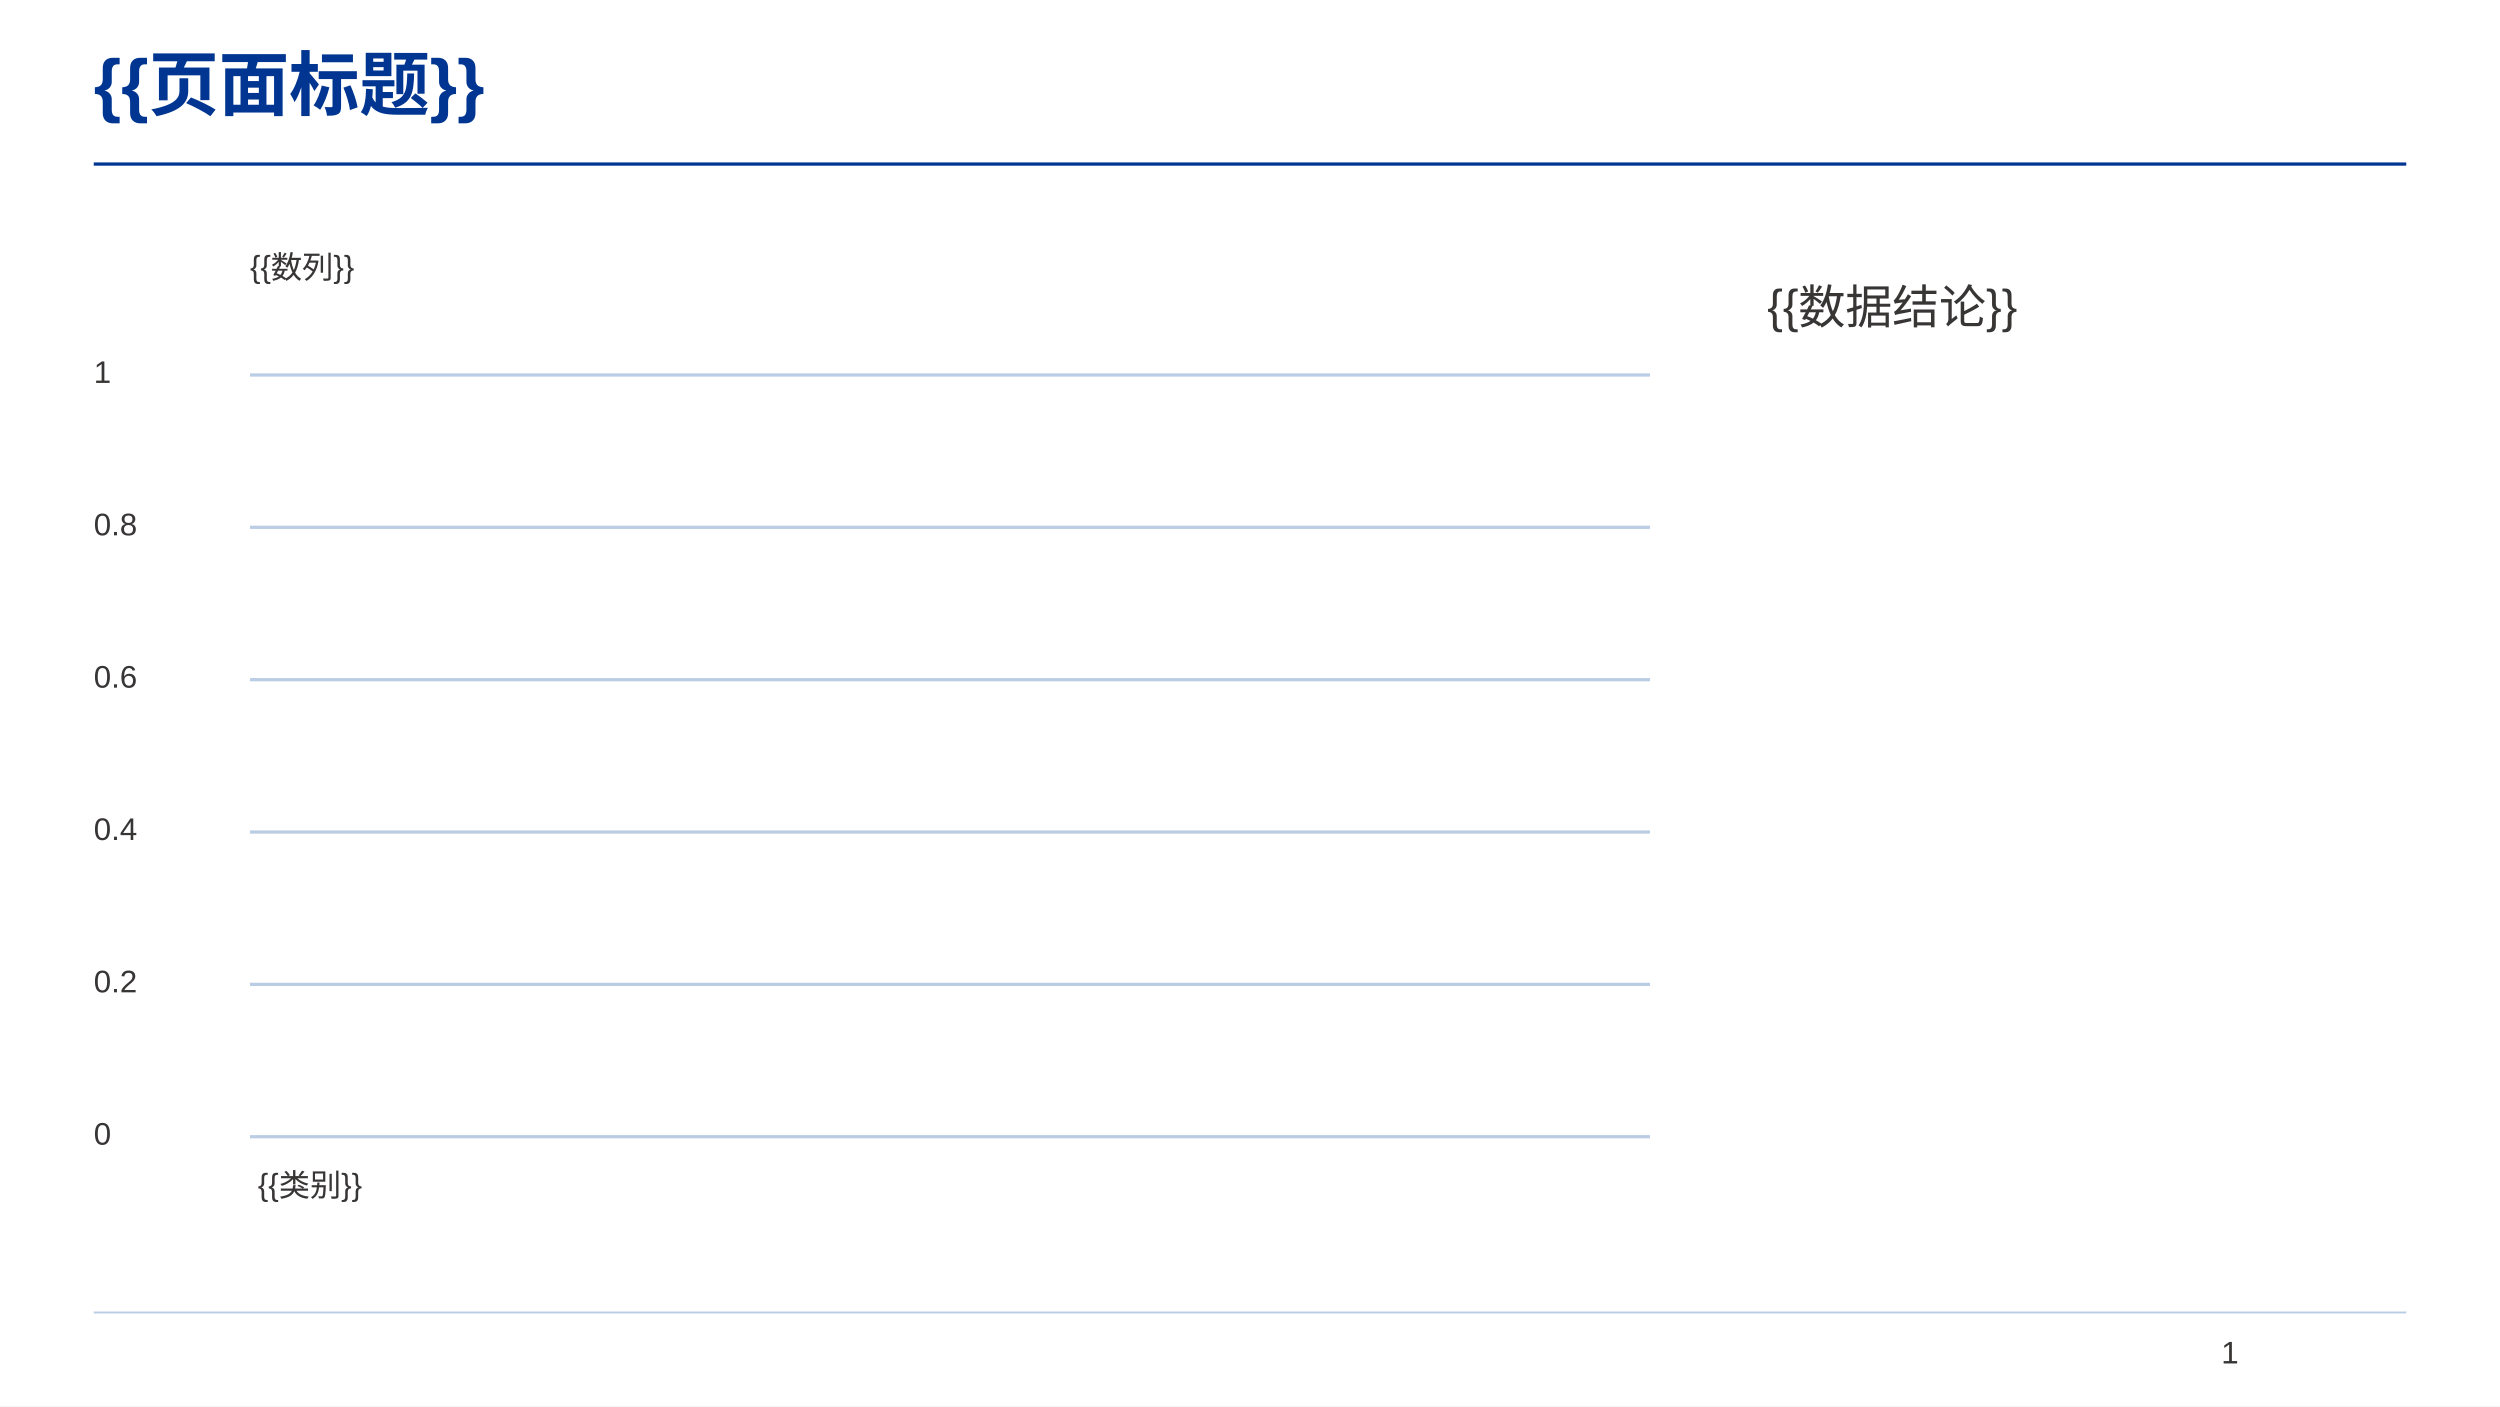
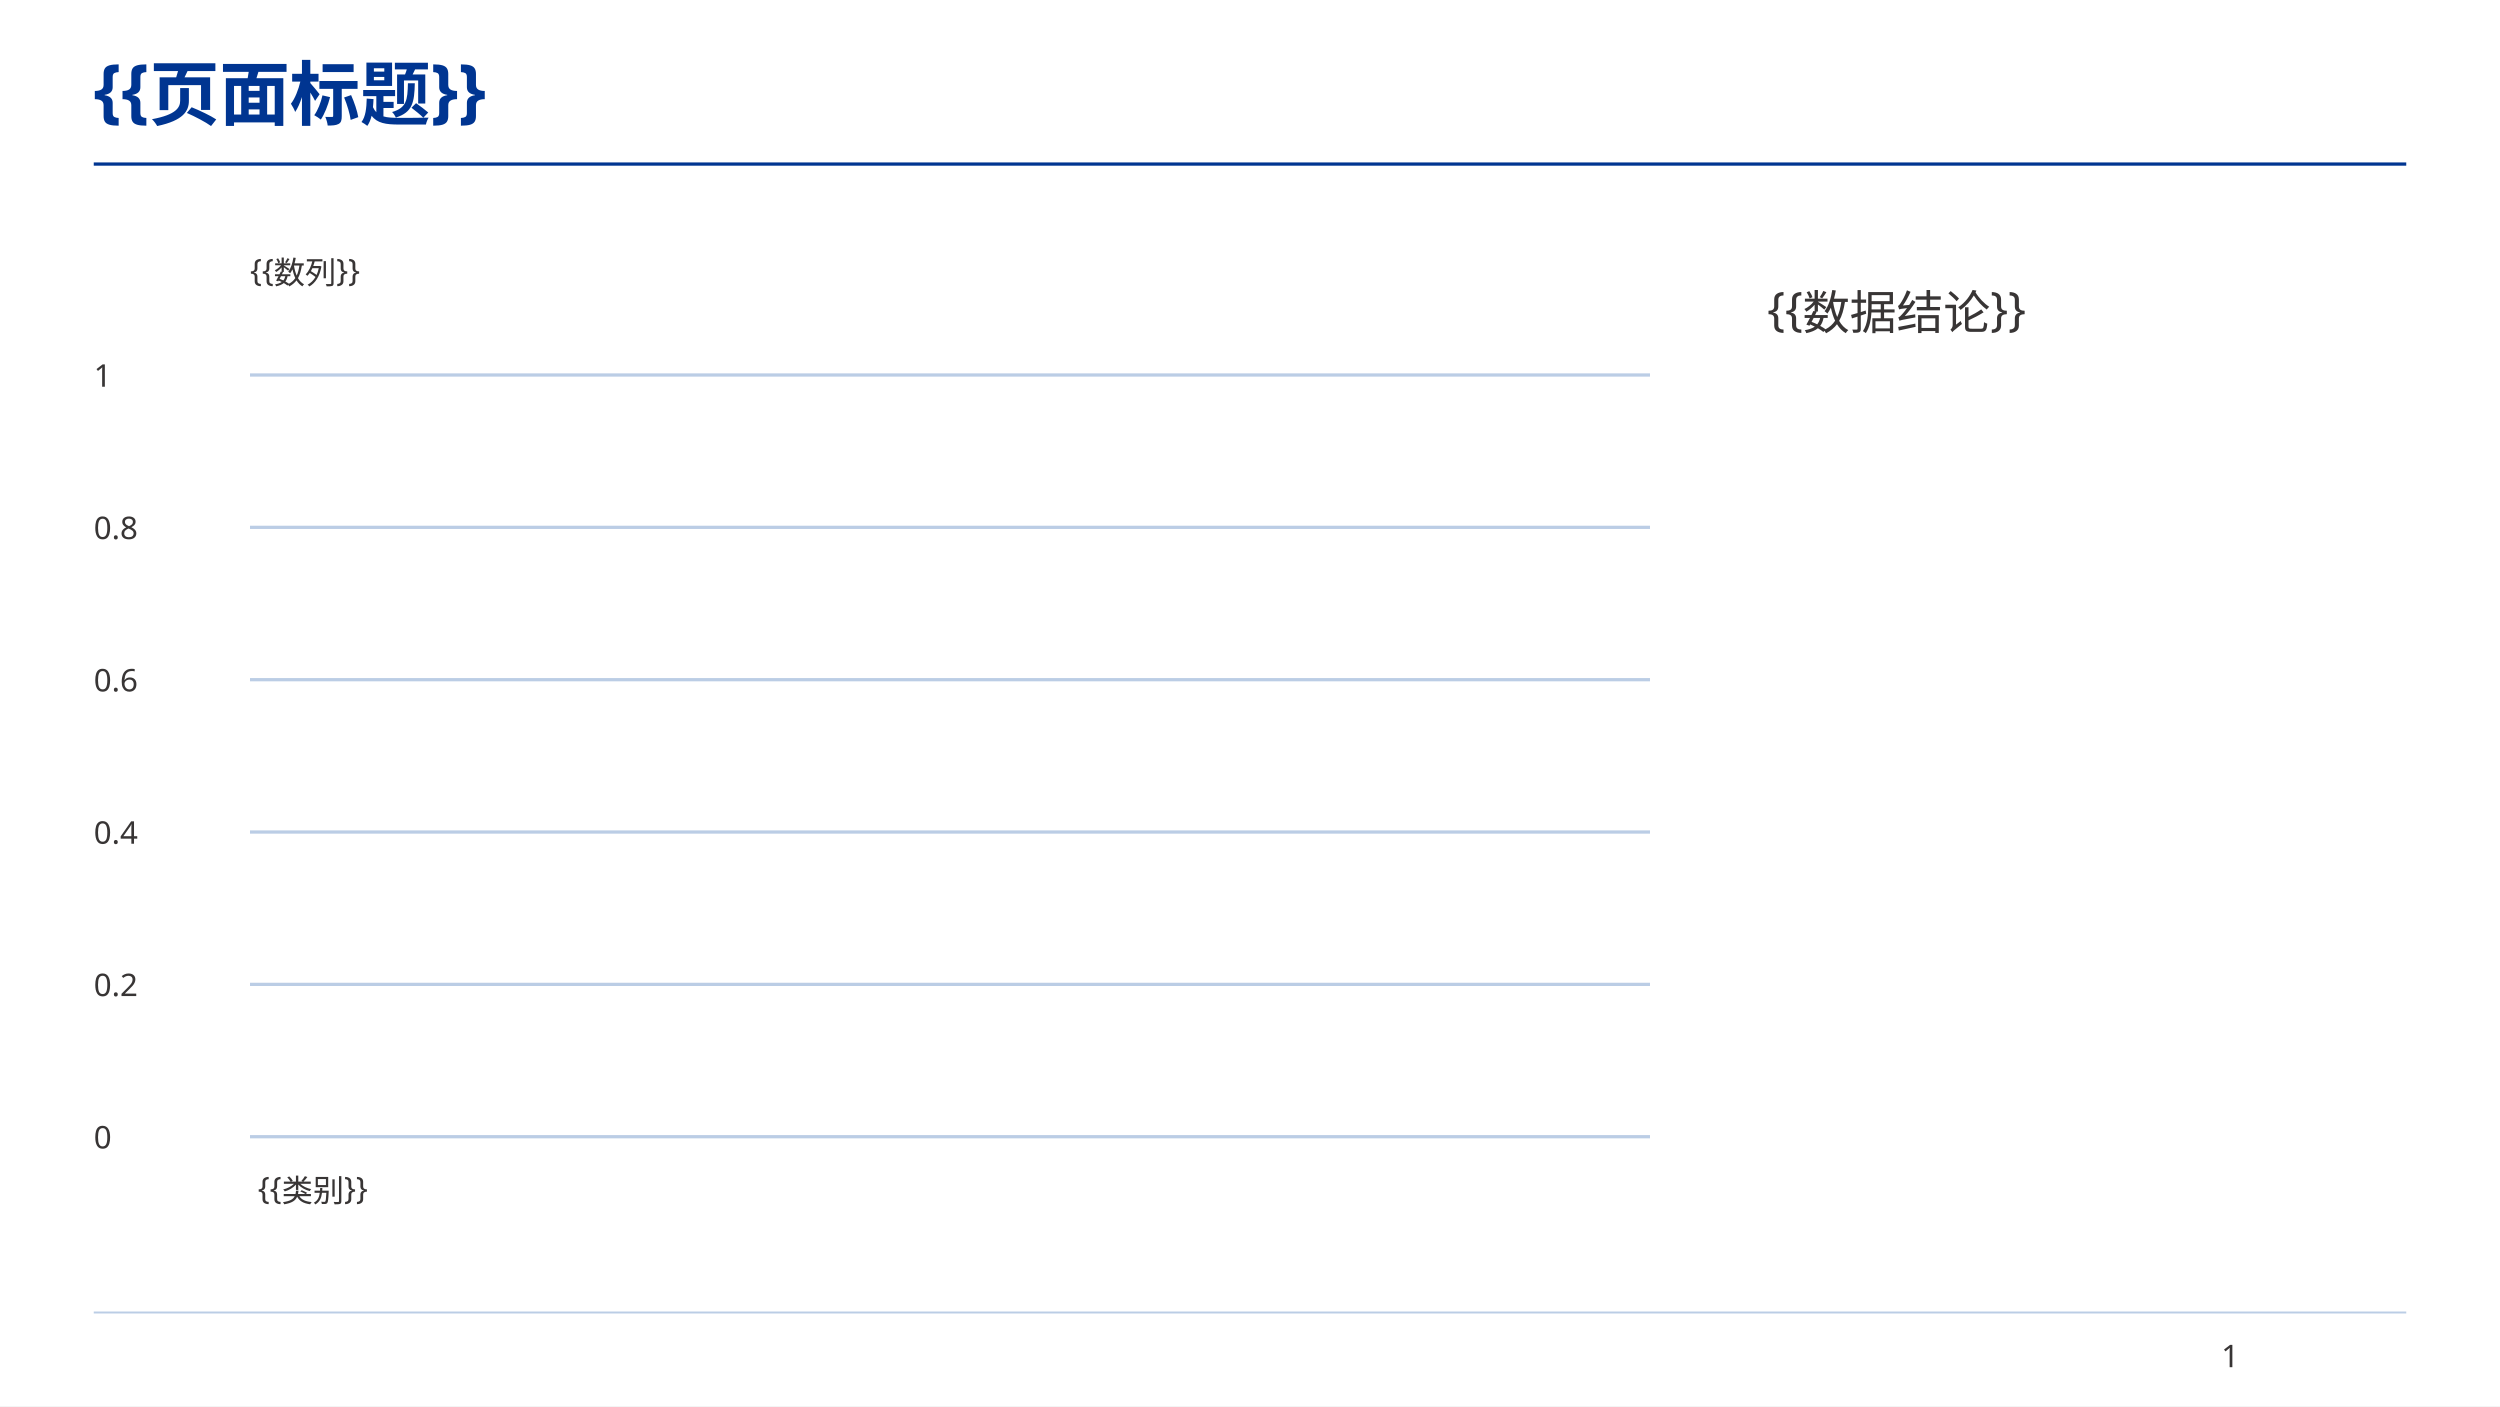
<svg xmlns="http://www.w3.org/2000/svg" width="1280" height="720" viewBox="0 0 1280 720" data-pptx-master="business-blue-white" data-pptx-master-name="Business Blue White" data-pptx-layout="chart-side" data-pptx-layout-name="chart-side">
  <rect x="0" y="0" width="1280" height="720" fill="#FFFFFF" id="canvas-background" data-pptx-layer="master" />
  <line x1="48" y1="84" x2="1232" y2="84" stroke="#003591" stroke-width="1.67" id="header-rule" data-pptx-layer="master" />
  <line x1="48" y1="672" x2="1232" y2="672" stroke="#BBCDE5" stroke-width="1" id="footer-rule" data-pptx-layer="master" />
  <g id="slot-text-title" data-pptx-placeholder="title" data-pptx-idx="0" data-pptx-bounds="48 24 1184 48">
-     <text id="text-title" data-pptx-carrier="true" x="48" y="55.68" font-family="Arial, Microsoft YaHei, Microsoft YaHei" font-size="36" font-weight="700" fill="#003591">
-       <tspan x="48" y="55.68">{{页面标题}}</tspan>
+     <text id="text-title" data-pptx-carrier="true" data-pptx-frame="48 24 1184 48" x="48" y="58.667" font-family="Microsoft YaHei" font-size="36" font-weight="700" fill="#003591" text-anchor="start" data-pptx-text-baseline="metrics-v1" data-htr-text-role="title" data-htr-resolved-style="{&quot;font_family&quot;:&quot;Microsoft YaHei&quot;,&quot;font_size&quot;:36,&quot;weight&quot;:700,&quot;line_height&quot;:1.1,&quot;paragraph_gap&quot;:0,&quot;insets&quot;:[0,0,0,0],&quot;align&quot;:&quot;left&quot;,&quot;vertical_anchor&quot;:&quot;top&quot;,&quot;color&quot;:&quot;primary&quot;}" data-htr-text-insets="0 0 0 0" data-htr-vertical-anchor="t" data-paragraph-line-height="39.6" xml:space="preserve">
+       <tspan x="48" y="58.667">{{页面标题}}</tspan>
    </text>
  </g>
  <g id="slot-text-section_name" data-pptx-placeholder="body" data-pptx-idx="1" data-pptx-bounds="48 684 307.84 24">
-     <text id="text-section_name" data-pptx-carrier="true" x="48" y="698.08" font-family="Arial, Microsoft YaHei, Microsoft YaHei" font-size="16" font-weight="400" fill="#383535">
-       <tspan x="48" y="698.08" />
+     <text id="text-section_name" data-pptx-carrier="true" data-pptx-frame="48 684 307.84 24" x="48" y="700.0" font-family="Microsoft YaHei" font-size="16" font-weight="400" fill="#383535" text-anchor="start" data-pptx-text-baseline="metrics-v1" data-htr-text-role="caption" data-htr-resolved-style="{&quot;font_family&quot;:&quot;Microsoft YaHei&quot;,&quot;font_size&quot;:16,&quot;weight&quot;:400,&quot;line_height&quot;:1.25,&quot;paragraph_gap&quot;:0,&quot;insets&quot;:[0,0,0,0],&quot;align&quot;:&quot;left&quot;,&quot;vertical_anchor&quot;:&quot;top&quot;,&quot;color&quot;:&quot;text&quot;}" data-htr-text-insets="0 0 0 0" data-htr-vertical-anchor="t" data-paragraph-line-height="20.0" xml:space="preserve">
+       <tspan x="48" y="700.0" />
    </text>
  </g>
  <g id="slot-text-source" data-pptx-placeholder="body" data-pptx-idx="2" data-pptx-bounds="379.52 684 734.08 24">
-     <text id="text-source" data-pptx-carrier="true" x="379.52" y="698.08" font-family="Arial, Microsoft YaHei, Microsoft YaHei" font-size="16" font-weight="400" fill="#383535">
-       <tspan x="379.52" y="698.08" />
+     <text id="text-source" data-pptx-carrier="true" data-pptx-frame="379.52 684 734.08 24" x="379.52" y="700.0" font-family="Microsoft YaHei" font-size="16" font-weight="400" fill="#383535" text-anchor="start" data-pptx-text-baseline="metrics-v1" data-htr-text-role="caption" data-htr-resolved-style="{&quot;font_family&quot;:&quot;Microsoft YaHei&quot;,&quot;font_size&quot;:16,&quot;weight&quot;:400,&quot;line_height&quot;:1.25,&quot;paragraph_gap&quot;:0,&quot;insets&quot;:[0,0,0,0],&quot;align&quot;:&quot;left&quot;,&quot;vertical_anchor&quot;:&quot;top&quot;,&quot;color&quot;:&quot;text&quot;}" data-htr-text-insets="0 0 0 0" data-htr-vertical-anchor="t" data-paragraph-line-height="20.0" xml:space="preserve">
+       <tspan x="379.52" y="700.0" />
    </text>
  </g>
  <g id="slot-text-page_number" data-pptx-placeholder="body" data-pptx-idx="3" data-pptx-bounds="1137.28 684 94.72 24">
-     <text id="text-page_number" data-pptx-carrier="true" x="1137.28" y="698.08" font-family="Arial, Microsoft YaHei, Microsoft YaHei" font-size="16" font-weight="400" fill="#383535">
-       <tspan x="1137.28" y="698.08">1</tspan>
+     <text id="text-page_number" data-pptx-carrier="true" data-pptx-frame="1137.28 684 94.72 24" x="1137.28" y="700.0" font-family="Microsoft YaHei" font-size="16" font-weight="400" fill="#383535" text-anchor="start" data-pptx-text-baseline="metrics-v1" data-htr-text-role="caption" data-htr-resolved-style="{&quot;font_family&quot;:&quot;Microsoft YaHei&quot;,&quot;font_size&quot;:16,&quot;weight&quot;:400,&quot;line_height&quot;:1.25,&quot;paragraph_gap&quot;:0,&quot;insets&quot;:[0,0,0,0],&quot;align&quot;:&quot;left&quot;,&quot;vertical_anchor&quot;:&quot;top&quot;,&quot;color&quot;:&quot;text&quot;}" data-htr-text-insets="0 0 0 0" data-htr-vertical-anchor="t" data-paragraph-line-height="20.0" xml:space="preserve">
+       <tspan x="1137.28" y="700.0">1</tspan>
    </text>
  </g>
  <g id="slot-text-conclusions" data-pptx-placeholder="body" data-pptx-idx="4" data-pptx-bounds="904.8 144 327.2 504">
-     <text id="text-conclusions" data-pptx-carrier="true" x="904.8" y="165.12" font-family="Arial, Microsoft YaHei, Microsoft YaHei" font-size="24" font-weight="400" fill="#383535">
-       <tspan x="904.8" y="165.12">{{数据结论}}</tspan>
+     <text id="text-conclusions" data-pptx-carrier="true" data-pptx-frame="904.8 144 327.2 504" x="904.8" y="166.667" font-family="Microsoft YaHei" font-size="24" font-weight="400" fill="#383535" text-anchor="start" data-pptx-text-baseline="metrics-v1" data-htr-text-role="body" data-htr-resolved-style="{&quot;font_family&quot;:&quot;Microsoft YaHei&quot;,&quot;font_size&quot;:24,&quot;weight&quot;:400,&quot;line_height&quot;:1.35,&quot;paragraph_gap&quot;:0,&quot;insets&quot;:[0,0,0,0],&quot;align&quot;:&quot;left&quot;,&quot;vertical_anchor&quot;:&quot;top&quot;,&quot;color&quot;:&quot;text&quot;}" data-htr-text-insets="0 0 0 0" data-htr-vertical-anchor="t" data-paragraph-line-height="32.400000000000006" xml:space="preserve">
+       <tspan x="904.8" y="166.667">{{数据结论}}</tspan>
    </text>
  </g>
  <g id="chart-data" data-pptx-replace-with="chart" data-pptx-native-authority="json" data-pptx-bounds="48 120 828.8 528">
-     <text id="text-axis_caption" x="696.8" y="142.08" font-family="Arial, Microsoft YaHei, Microsoft YaHei" font-size="16" font-weight="400" fill="#383535">
-       <tspan x="696.8" y="142.08" />
+     <text id="text-axis_caption" data-pptx-frame="696.8 128 180 32" x="696.8" y="144.0" font-family="Microsoft YaHei" font-size="16" font-weight="400" fill="#383535" text-anchor="start" data-pptx-text-baseline="metrics-v1" data-htr-text-role="caption" data-htr-resolved-style="{&quot;font_family&quot;:&quot;Microsoft YaHei&quot;,&quot;font_size&quot;:16,&quot;weight&quot;:400,&quot;line_height&quot;:1.25,&quot;paragraph_gap&quot;:0,&quot;insets&quot;:[0,0,0,0],&quot;align&quot;:&quot;left&quot;,&quot;vertical_anchor&quot;:&quot;top&quot;,&quot;color&quot;:&quot;text&quot;}" data-htr-text-insets="0 0 0 0" data-htr-vertical-anchor="t" data-paragraph-line-height="20.0" xml:space="preserve">
+       <tspan x="696.8" y="144.0" />
    </text>
-     <text id="text-chart_ticks-0" x="48" y="586.08" font-family="Arial, Microsoft YaHei, Microsoft YaHei" font-size="16" font-weight="400" fill="#383535">
-       <tspan x="48" y="586.08">0</tspan>
+     <text id="text-chart_ticks-0" data-pptx-frame="48 572 70 28" x="48" y="588.0" font-family="Microsoft YaHei" font-size="16" font-weight="400" fill="#383535" text-anchor="start" data-pptx-text-baseline="metrics-v1" data-htr-text-role="caption" data-htr-resolved-style="{&quot;font_family&quot;:&quot;Microsoft YaHei&quot;,&quot;font_size&quot;:16,&quot;weight&quot;:400,&quot;line_height&quot;:1.25,&quot;paragraph_gap&quot;:0,&quot;insets&quot;:[0,0,0,0],&quot;align&quot;:&quot;left&quot;,&quot;vertical_anchor&quot;:&quot;top&quot;,&quot;color&quot;:&quot;text&quot;}" data-htr-text-insets="0 0 0 0" data-htr-vertical-anchor="t" data-paragraph-line-height="20.0" xml:space="preserve">
+       <tspan x="48" y="588.0">0</tspan>
    </text>
-     <text id="text-chart_ticks-1" x="48" y="508.08" font-family="Arial, Microsoft YaHei, Microsoft YaHei" font-size="16" font-weight="400" fill="#383535">
-       <tspan x="48" y="508.08">0.2</tspan>
+     <text id="text-chart_ticks-1" data-pptx-frame="48 494 70 28" x="48" y="510.0" font-family="Microsoft YaHei" font-size="16" font-weight="400" fill="#383535" text-anchor="start" data-pptx-text-baseline="metrics-v1" data-htr-text-role="caption" data-htr-resolved-style="{&quot;font_family&quot;:&quot;Microsoft YaHei&quot;,&quot;font_size&quot;:16,&quot;weight&quot;:400,&quot;line_height&quot;:1.25,&quot;paragraph_gap&quot;:0,&quot;insets&quot;:[0,0,0,0],&quot;align&quot;:&quot;left&quot;,&quot;vertical_anchor&quot;:&quot;top&quot;,&quot;color&quot;:&quot;text&quot;}" data-htr-text-insets="0 0 0 0" data-htr-vertical-anchor="t" data-paragraph-line-height="20.0" xml:space="preserve">
+       <tspan x="48" y="510.0">0.2</tspan>
    </text>
-     <text id="text-chart_ticks-2" x="48" y="430.08" font-family="Arial, Microsoft YaHei, Microsoft YaHei" font-size="16" font-weight="400" fill="#383535">
-       <tspan x="48" y="430.08">0.4</tspan>
+     <text id="text-chart_ticks-2" data-pptx-frame="48 416 70 28" x="48" y="432.0" font-family="Microsoft YaHei" font-size="16" font-weight="400" fill="#383535" text-anchor="start" data-pptx-text-baseline="metrics-v1" data-htr-text-role="caption" data-htr-resolved-style="{&quot;font_family&quot;:&quot;Microsoft YaHei&quot;,&quot;font_size&quot;:16,&quot;weight&quot;:400,&quot;line_height&quot;:1.25,&quot;paragraph_gap&quot;:0,&quot;insets&quot;:[0,0,0,0],&quot;align&quot;:&quot;left&quot;,&quot;vertical_anchor&quot;:&quot;top&quot;,&quot;color&quot;:&quot;text&quot;}" data-htr-text-insets="0 0 0 0" data-htr-vertical-anchor="t" data-paragraph-line-height="20.0" xml:space="preserve">
+       <tspan x="48" y="432.0">0.4</tspan>
    </text>
-     <text id="text-chart_ticks-3" x="48" y="352.08" font-family="Arial, Microsoft YaHei, Microsoft YaHei" font-size="16" font-weight="400" fill="#383535">
-       <tspan x="48" y="352.08">0.6</tspan>
+     <text id="text-chart_ticks-3" data-pptx-frame="48 338 70 28" x="48" y="354.0" font-family="Microsoft YaHei" font-size="16" font-weight="400" fill="#383535" text-anchor="start" data-pptx-text-baseline="metrics-v1" data-htr-text-role="caption" data-htr-resolved-style="{&quot;font_family&quot;:&quot;Microsoft YaHei&quot;,&quot;font_size&quot;:16,&quot;weight&quot;:400,&quot;line_height&quot;:1.25,&quot;paragraph_gap&quot;:0,&quot;insets&quot;:[0,0,0,0],&quot;align&quot;:&quot;left&quot;,&quot;vertical_anchor&quot;:&quot;top&quot;,&quot;color&quot;:&quot;text&quot;}" data-htr-text-insets="0 0 0 0" data-htr-vertical-anchor="t" data-paragraph-line-height="20.0" xml:space="preserve">
+       <tspan x="48" y="354.0">0.6</tspan>
    </text>
-     <text id="text-chart_ticks-4" x="48" y="274.08" font-family="Arial, Microsoft YaHei, Microsoft YaHei" font-size="16" font-weight="400" fill="#383535">
-       <tspan x="48" y="274.08">0.8</tspan>
+     <text id="text-chart_ticks-4" data-pptx-frame="48 260 70 28" x="48" y="276.0" font-family="Microsoft YaHei" font-size="16" font-weight="400" fill="#383535" text-anchor="start" data-pptx-text-baseline="metrics-v1" data-htr-text-role="caption" data-htr-resolved-style="{&quot;font_family&quot;:&quot;Microsoft YaHei&quot;,&quot;font_size&quot;:16,&quot;weight&quot;:400,&quot;line_height&quot;:1.25,&quot;paragraph_gap&quot;:0,&quot;insets&quot;:[0,0,0,0],&quot;align&quot;:&quot;left&quot;,&quot;vertical_anchor&quot;:&quot;top&quot;,&quot;color&quot;:&quot;text&quot;}" data-htr-text-insets="0 0 0 0" data-htr-vertical-anchor="t" data-paragraph-line-height="20.0" xml:space="preserve">
+       <tspan x="48" y="276.0">0.8</tspan>
    </text>
-     <text id="text-chart_ticks-5" x="48" y="196.08" font-family="Arial, Microsoft YaHei, Microsoft YaHei" font-size="16" font-weight="400" fill="#383535">
-       <tspan x="48" y="196.08">1</tspan>
+     <text id="text-chart_ticks-5" data-pptx-frame="48 182 70 28" x="48" y="198.0" font-family="Microsoft YaHei" font-size="16" font-weight="400" fill="#383535" text-anchor="start" data-pptx-text-baseline="metrics-v1" data-htr-text-role="caption" data-htr-resolved-style="{&quot;font_family&quot;:&quot;Microsoft YaHei&quot;,&quot;font_size&quot;:16,&quot;weight&quot;:400,&quot;line_height&quot;:1.25,&quot;paragraph_gap&quot;:0,&quot;insets&quot;:[0,0,0,0],&quot;align&quot;:&quot;left&quot;,&quot;vertical_anchor&quot;:&quot;top&quot;,&quot;color&quot;:&quot;text&quot;}" data-htr-text-insets="0 0 0 0" data-htr-vertical-anchor="t" data-paragraph-line-height="20.0" xml:space="preserve">
+       <tspan x="48" y="198.0">1</tspan>
    </text>
-     <text id="text-categories-0" x="132.0" y="612.08" font-family="Arial, Microsoft YaHei, Microsoft YaHei" font-size="16" font-weight="400" fill="#383535">
-       <tspan x="132.0" y="612.08">{{类别}}</tspan>
+     <text id="text-categories-0" data-pptx-frame="132 598 708.8 48" x="132.0" y="614.0" font-family="Microsoft YaHei" font-size="16" font-weight="400" fill="#383535" text-anchor="start" data-pptx-text-baseline="metrics-v1" data-htr-text-role="caption" data-htr-resolved-style="{&quot;font_family&quot;:&quot;Microsoft YaHei&quot;,&quot;font_size&quot;:16,&quot;weight&quot;:400,&quot;line_height&quot;:1.25,&quot;paragraph_gap&quot;:0,&quot;insets&quot;:[0,0,0,0],&quot;align&quot;:&quot;left&quot;,&quot;vertical_anchor&quot;:&quot;top&quot;,&quot;color&quot;:&quot;text&quot;}" data-htr-text-insets="0 0 0 0" data-htr-vertical-anchor="t" data-paragraph-line-height="20.0" xml:space="preserve">
+       <tspan x="132.0" y="614.0">{{类别}}</tspan>
    </text>
-     <text id="text-series-0-name" x="128.0" y="142.08" font-family="Arial, Microsoft YaHei, Microsoft YaHei" font-size="16" font-weight="400" fill="#383535">
-       <tspan x="128.0" y="142.08">{{数列}}</tspan>
+     <text id="text-series-0-name" data-pptx-frame="128 128 268.4 32" x="128.0" y="144.0" font-family="Microsoft YaHei" font-size="16" font-weight="400" fill="#383535" text-anchor="start" data-pptx-text-baseline="metrics-v1" data-htr-text-role="caption" data-htr-resolved-style="{&quot;font_family&quot;:&quot;Microsoft YaHei&quot;,&quot;font_size&quot;:16,&quot;weight&quot;:400,&quot;line_height&quot;:1.25,&quot;paragraph_gap&quot;:0,&quot;insets&quot;:[0,0,0,0],&quot;align&quot;:&quot;left&quot;,&quot;vertical_anchor&quot;:&quot;top&quot;,&quot;color&quot;:&quot;text&quot;}" data-htr-text-insets="0 0 0 0" data-htr-vertical-anchor="t" data-paragraph-line-height="20.0" xml:space="preserve">
+       <tspan x="128.0" y="144.0">{{数列}}</tspan>
    </text>
    <line x1="128" y1="582.0" x2="844.8" y2="582.0" stroke="#BBCDE5" stroke-width="1.67" id="data-0" />
    <line x1="128" y1="504.0" x2="844.8" y2="504.0" stroke="#BBCDE5" stroke-width="1.67" id="data-1" />
    <line x1="128" y1="426.0" x2="844.8" y2="426.0" stroke="#BBCDE5" stroke-width="1.67" id="data-2" />
    <line x1="128" y1="348.0" x2="844.8" y2="348.0" stroke="#BBCDE5" stroke-width="1.67" id="data-3" />
    <line x1="128" y1="270.0" x2="844.8" y2="270.0" stroke="#BBCDE5" stroke-width="1.67" id="data-4" />
    <line x1="128" y1="192.0" x2="844.8" y2="192.0" stroke="#BBCDE5" stroke-width="1.67" id="data-5" />
  </g>
</svg>
